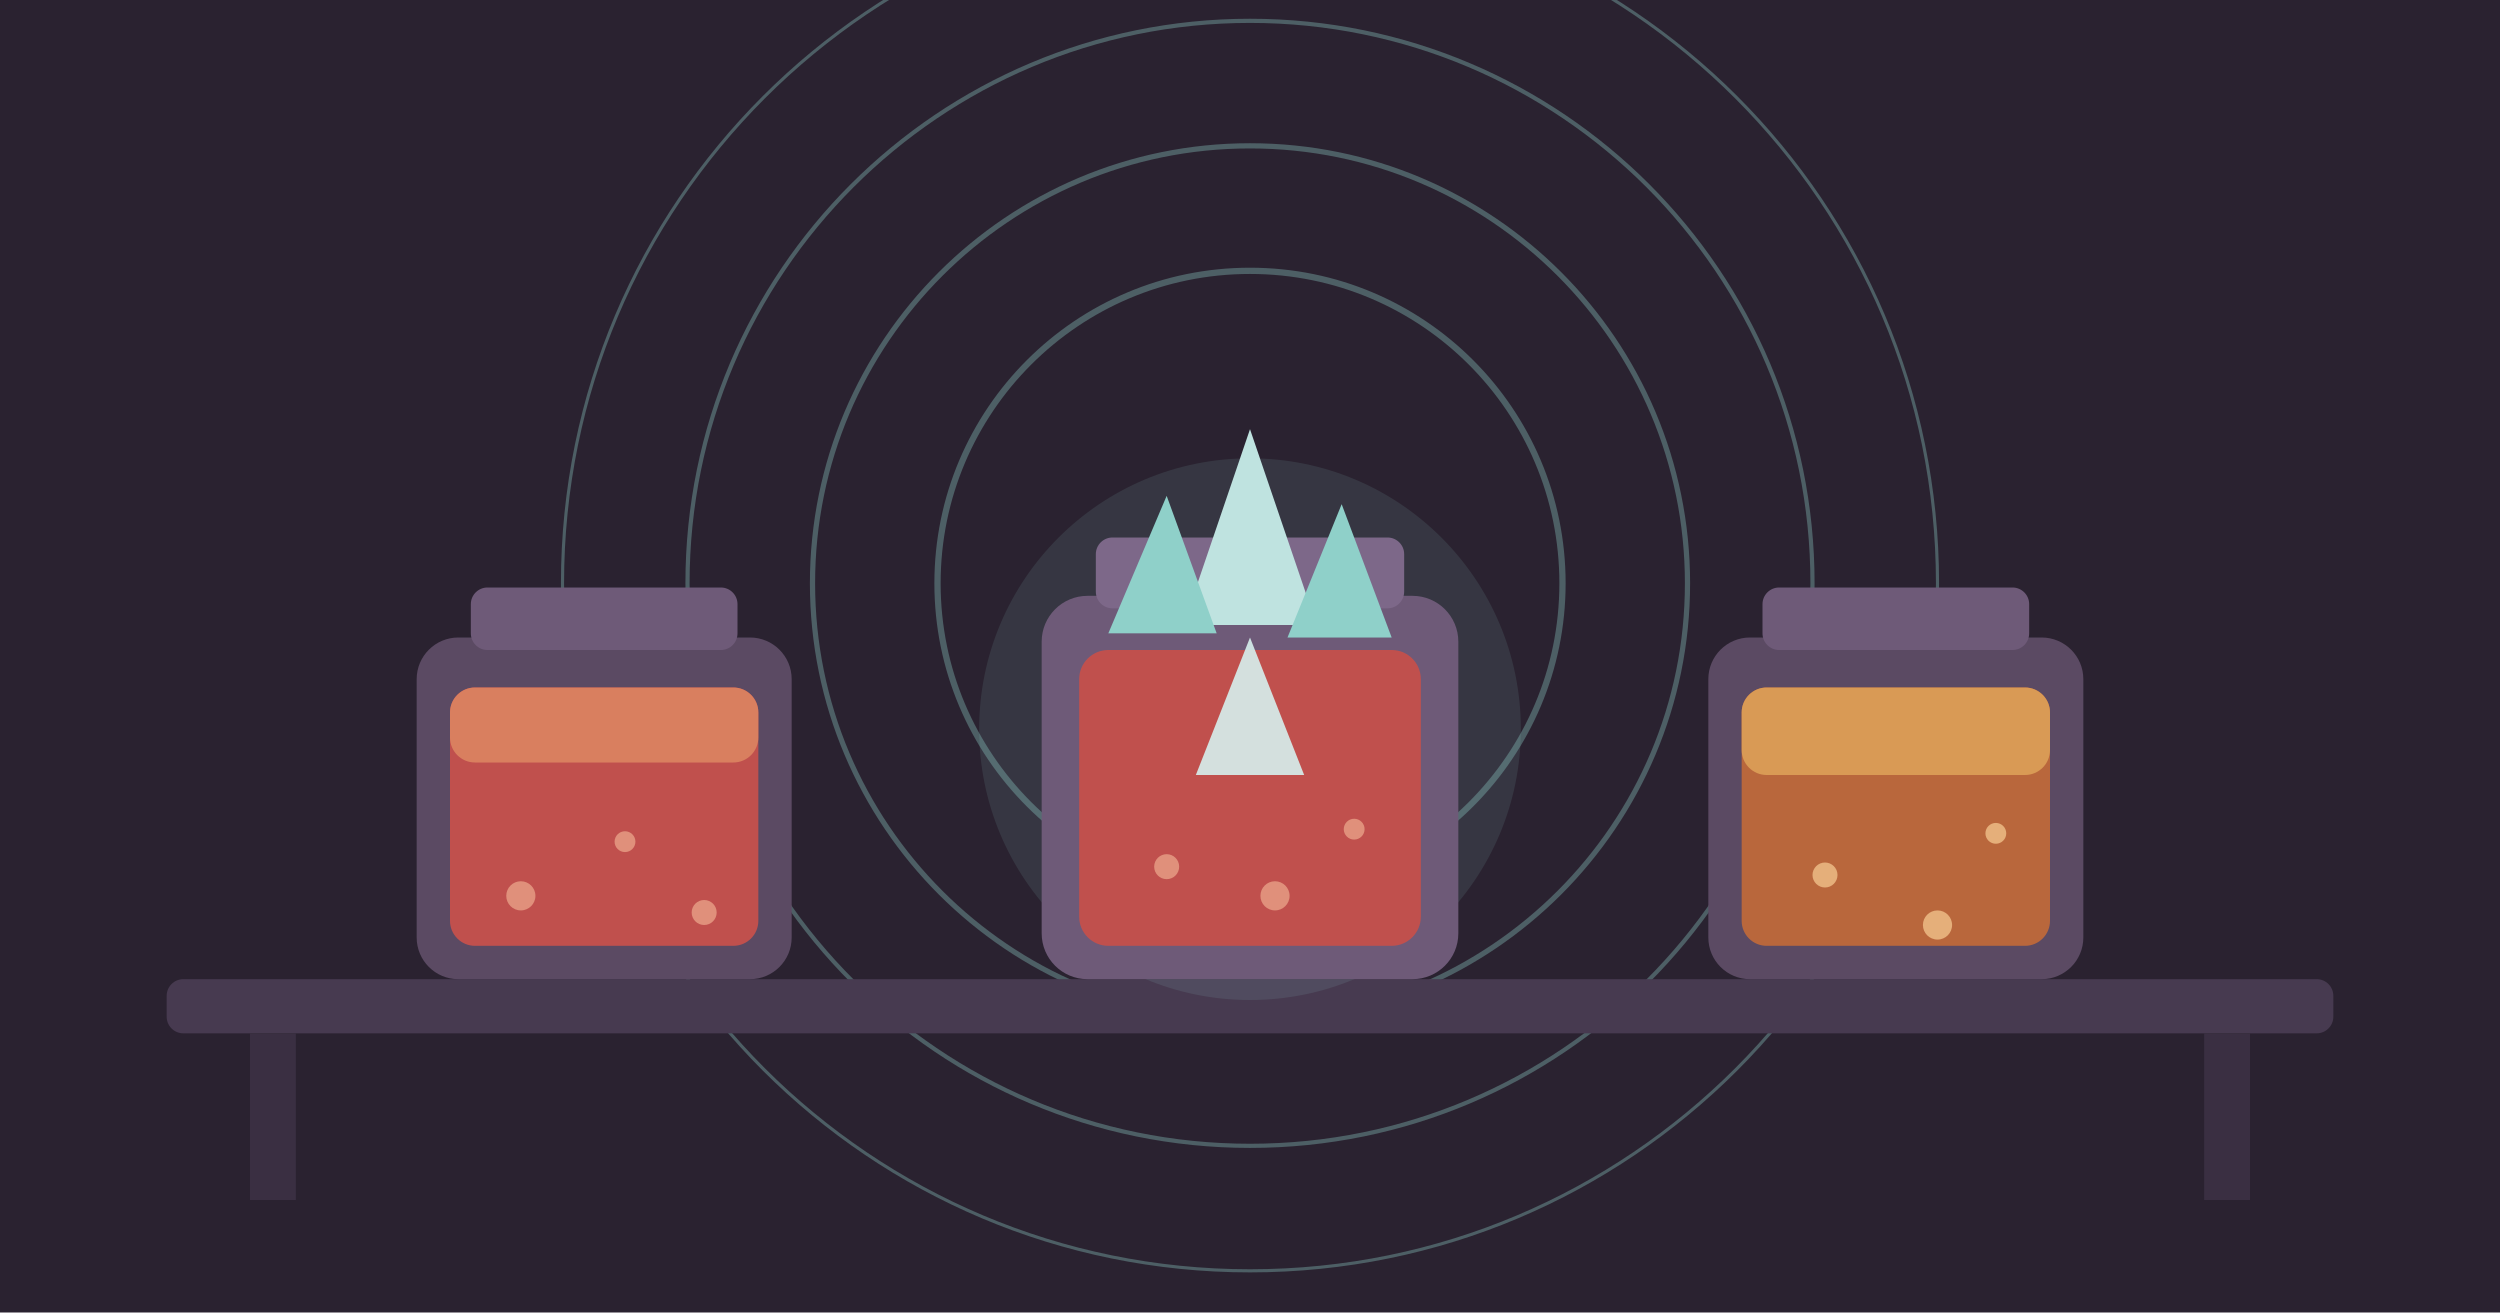
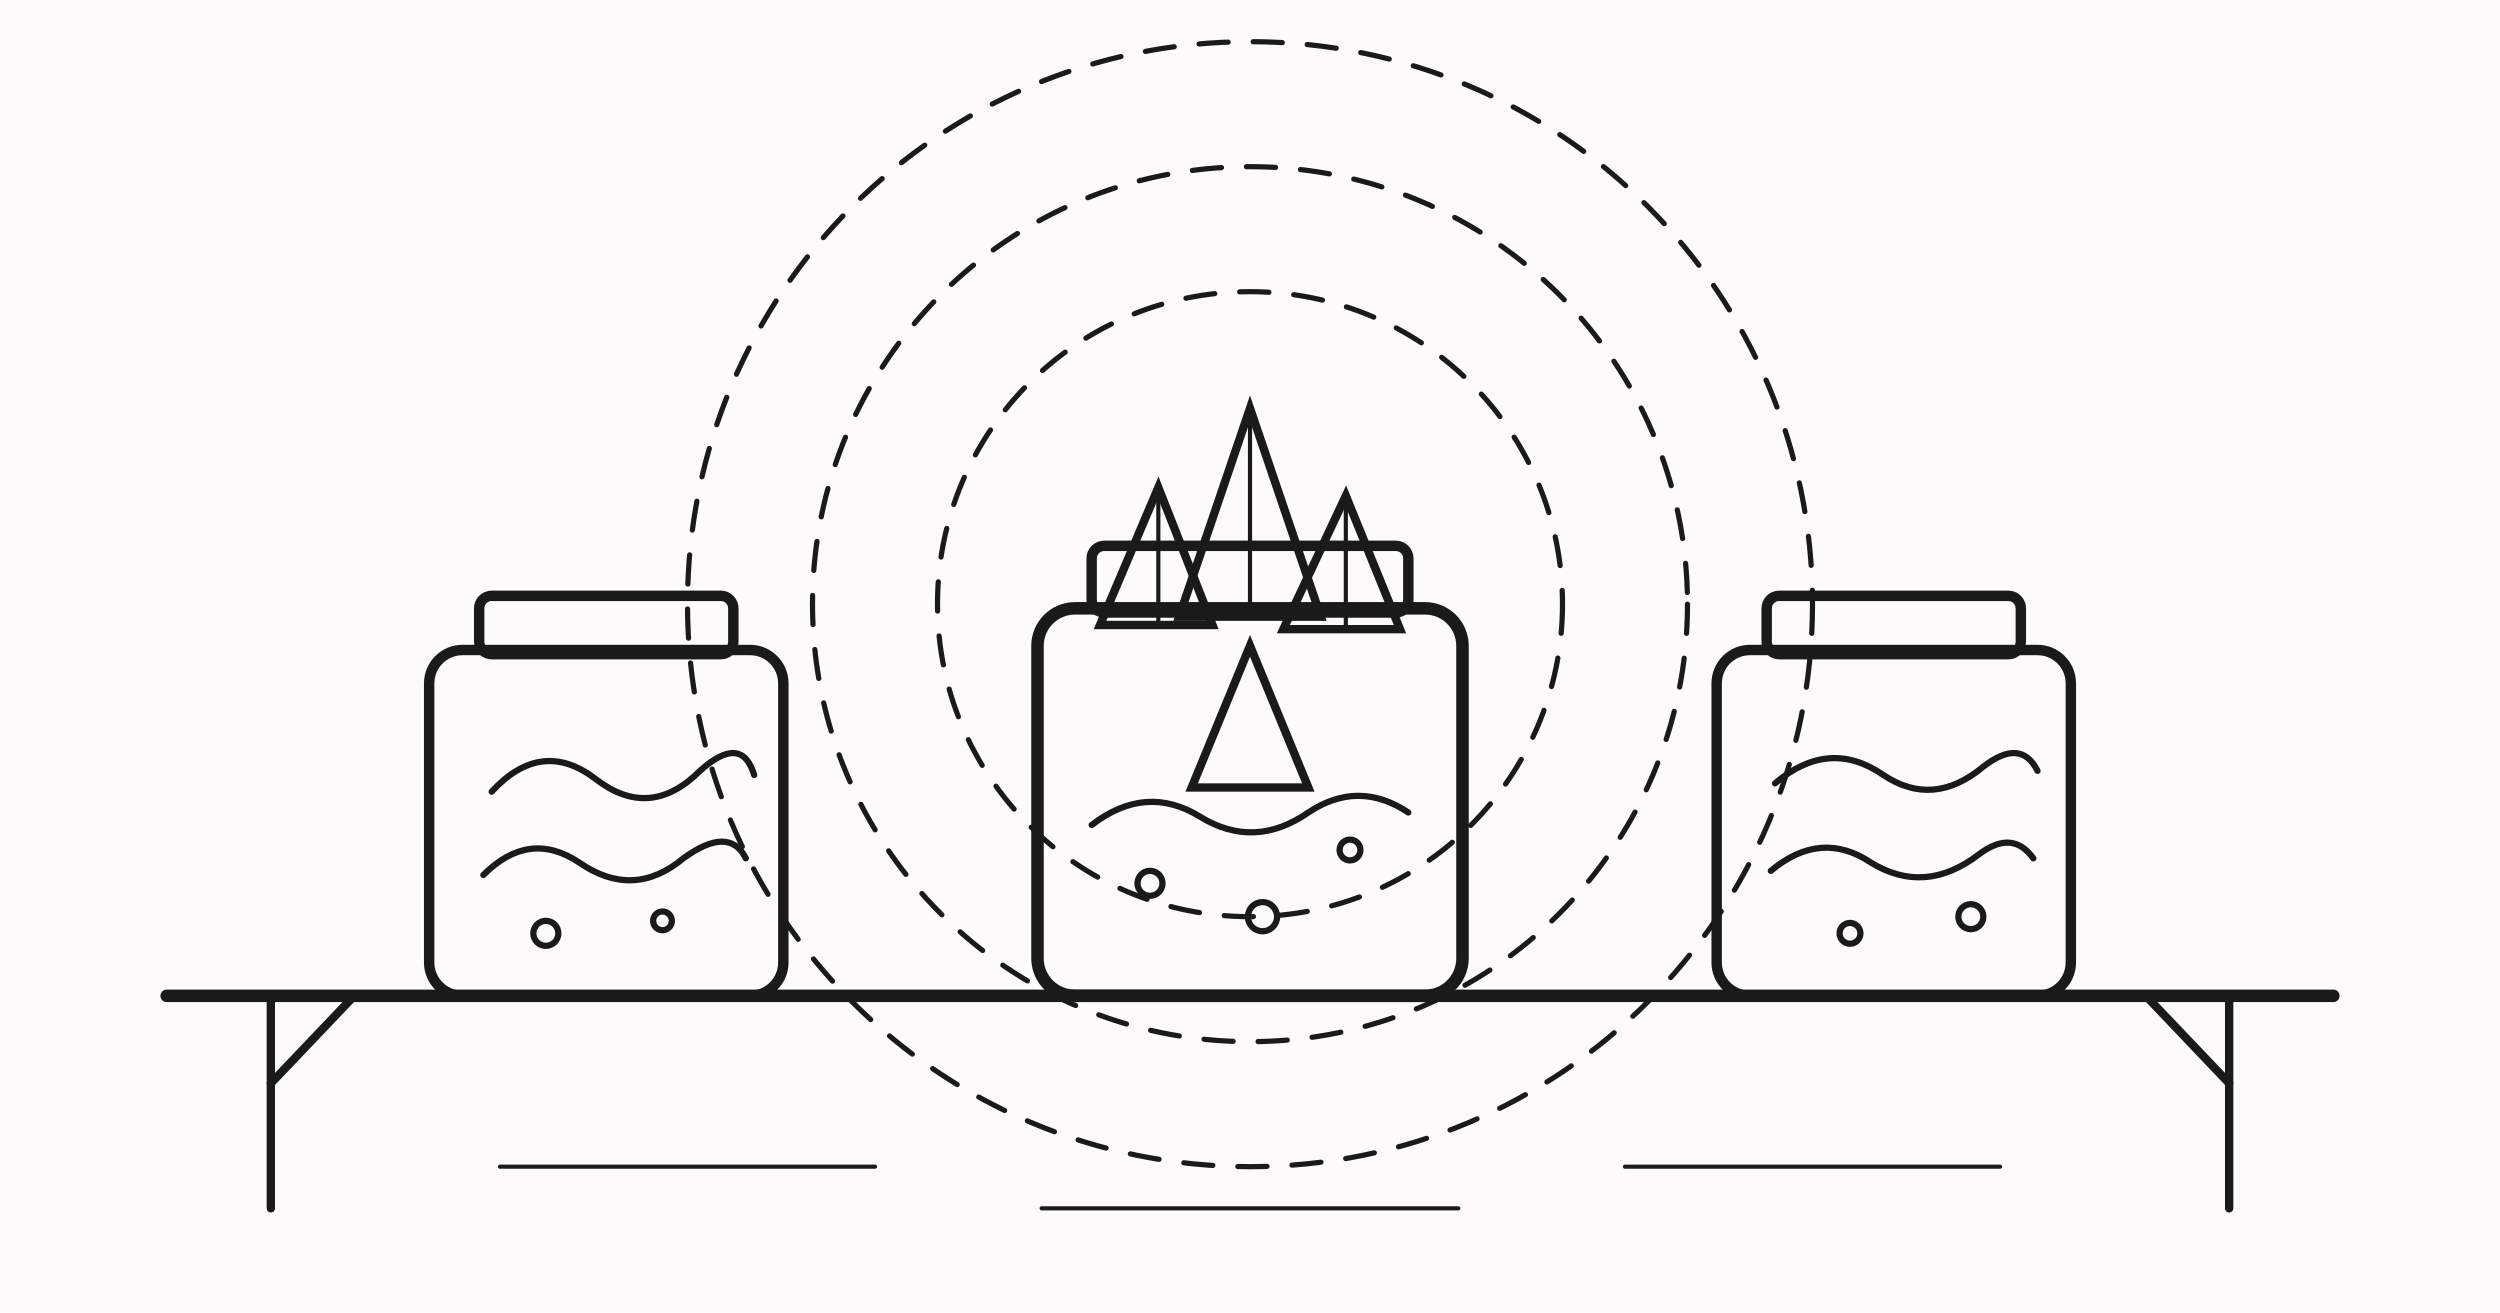
<svg xmlns="http://www.w3.org/2000/svg" viewBox="0 0 1200 630">
-   <rect width="1200" height="630" fill="#2a2230" />
-   <g fill="none" stroke="#8fd0c9" opacity="0.35">
-     <circle cx="600" cy="280" r="150" stroke-width="3" />
-     <circle cx="600" cy="280" r="210" stroke-width="2.5" />
-     <circle cx="600" cy="280" r="270" stroke-width="2" />
-     <circle cx="600" cy="280" r="330" stroke-width="1.5" />
-   </g>
-   <rect x="80" y="470" width="1040" height="26" rx="8" fill="#473a50" />
-   <rect x="120" y="496" width="22" height="80" fill="#3a2f42" />
-   <rect x="1058" y="496" width="22" height="80" fill="#3a2f42" />
-   <g>
-     <rect x="200" y="306" width="180" height="164" rx="20" fill="#5b4a63" />
-     <rect x="216" y="330" width="148" height="124" rx="12" fill="#c0504d" />
-     <rect x="216" y="330" width="148" height="36" rx="12" fill="#d97f5f" />
-     <rect x="226" y="282" width="128" height="30" rx="8" fill="#6e5a78" />
-     <circle cx="250" cy="430" r="7" fill="#e8a087" opacity="0.8" />
-     <circle cx="300" cy="404" r="5" fill="#e8a087" opacity="0.8" />
-     <circle cx="338" cy="438" r="6" fill="#e8a087" opacity="0.8" />
-   </g>
-   <g>
-     <rect x="820" y="306" width="180" height="164" rx="20" fill="#5b4a63" />
-     <rect x="836" y="330" width="148" height="124" rx="12" fill="#b9673c" />
-     <rect x="836" y="330" width="148" height="42" rx="12" fill="#d99a55" />
-     <rect x="846" y="282" width="128" height="30" rx="8" fill="#6e5a78" />
-     <circle cx="876" cy="420" r="6" fill="#f0c08a" opacity="0.8" />
-     <circle cx="930" cy="444" r="7" fill="#f0c08a" opacity="0.8" />
-     <circle cx="958" cy="400" r="5" fill="#f0c08a" opacity="0.8" />
-   </g>
-   <g>
-     <circle cx="600" cy="350" r="130" fill="#8fd0c9" opacity="0.12" />
-     <rect x="500" y="286" width="200" height="184" rx="22" fill="#6e5a78" />
-     <rect x="518" y="312" width="164" height="142" rx="14" fill="#c0504d" />
-     <rect x="526" y="258" width="148" height="34" rx="8" fill="#7d6889" />
-     <polygon points="600,206 632,300 568,300" fill="#bfe3e0" />
-     <polygon points="560,238 584,304 532,304" fill="#8fd0c9" />
-     <polygon points="644,242 668,306 618,306" fill="#8fd0c9" />
-     <polygon points="600,306 626,372 574,372" fill="#d6f0ed" opacity="0.9" />
-     <circle cx="560" cy="416" r="6" fill="#e8a087" opacity="0.8" />
-     <circle cx="612" cy="430" r="7" fill="#e8a087" opacity="0.8" />
-     <circle cx="650" cy="398" r="5" fill="#e8a087" opacity="0.8" />
+   <rect width="1200" height="630" fill="#fcfbf7" />
+   <g stroke="#1a1a18" fill="none" stroke-linecap="round">
+     <g stroke-width="2.5" stroke-dasharray="14 12">
+       <circle cx="600" cy="290" r="150" />
+       <circle cx="600" cy="290" r="210" />
+       <circle cx="600" cy="290" r="270" />
+     </g>
+     <line x1="80" y1="478" x2="1120" y2="478" stroke-width="6" />
+     <g stroke-width="4">
+       <line x1="130" y1="478" x2="130" y2="580" />
+       <line x1="1070" y1="478" x2="1070" y2="580" />
+       <line x1="130" y1="520" x2="170" y2="478" />
+       <line x1="1070" y1="520" x2="1030" y2="478" />
+     </g>
+     <g stroke-width="5">
+       <rect x="206" y="312" width="170" height="166" rx="16" />
+       <rect x="230" y="286" width="122" height="28" rx="6" />
+       <g stroke-width="3">
+         <path d="M236 380 q24 -26 50 -6 q26 20 50 -4 q20 -18 26 2" />
+         <path d="M232 420 q22 -22 46 -6 q26 18 50 -2 q22 -16 30 0" />
+         <circle cx="262" cy="448" r="6" />
+         <circle cx="318" cy="442" r="4.5" />
+       </g>
+     </g>
+     <g stroke-width="5">
+       <rect x="824" y="312" width="170" height="166" rx="16" />
+       <rect x="848" y="286" width="122" height="28" rx="6" />
+       <g stroke-width="3">
+         <path d="M852 376 q26 -22 52 -4 q24 16 48 -4 q18 -14 26 2" />
+         <path d="M850 418 q24 -20 48 -4 q26 16 52 -4 q16 -12 26 2" />
+         <circle cx="888" cy="448" r="5" />
+         <circle cx="946" cy="440" r="6" />
+       </g>
+     </g>
+     <g stroke-width="6">
+       <rect x="498" y="292" width="204" height="186" rx="18" />
+       <rect x="524" y="262" width="152" height="32" rx="6" stroke-width="5" />
+     </g>
+     <g stroke-width="4">
+       <polygon points="600,196 634,296 566,296" />
+       <polygon points="556,234 582,300 528,300" />
+       <polygon points="646,238 672,302 616,302" />
+       <polygon points="600,310 628,378 572,378" />
+       <line x1="600" y1="196" x2="600" y2="296" stroke-width="2" />
+       <line x1="556" y1="234" x2="556" y2="298" stroke-width="2" />
+       <line x1="646" y1="238" x2="646" y2="300" stroke-width="2" />
+     </g>
+     <g stroke-width="3">
+       <circle cx="552" cy="424" r="6" />
+       <circle cx="606" cy="440" r="7" />
+       <circle cx="648" cy="408" r="5" />
+       <path d="M524 396 q26 -20 52 -4 q26 16 52 -2 q24 -16 48 0" />
+     </g>
+     <g stroke-width="2">
+       <line x1="240" y1="560" x2="420" y2="560" />
+       <line x1="500" y1="580" x2="700" y2="580" />
+       <line x1="780" y1="560" x2="960" y2="560" />
+     </g>
  </g>
</svg>
